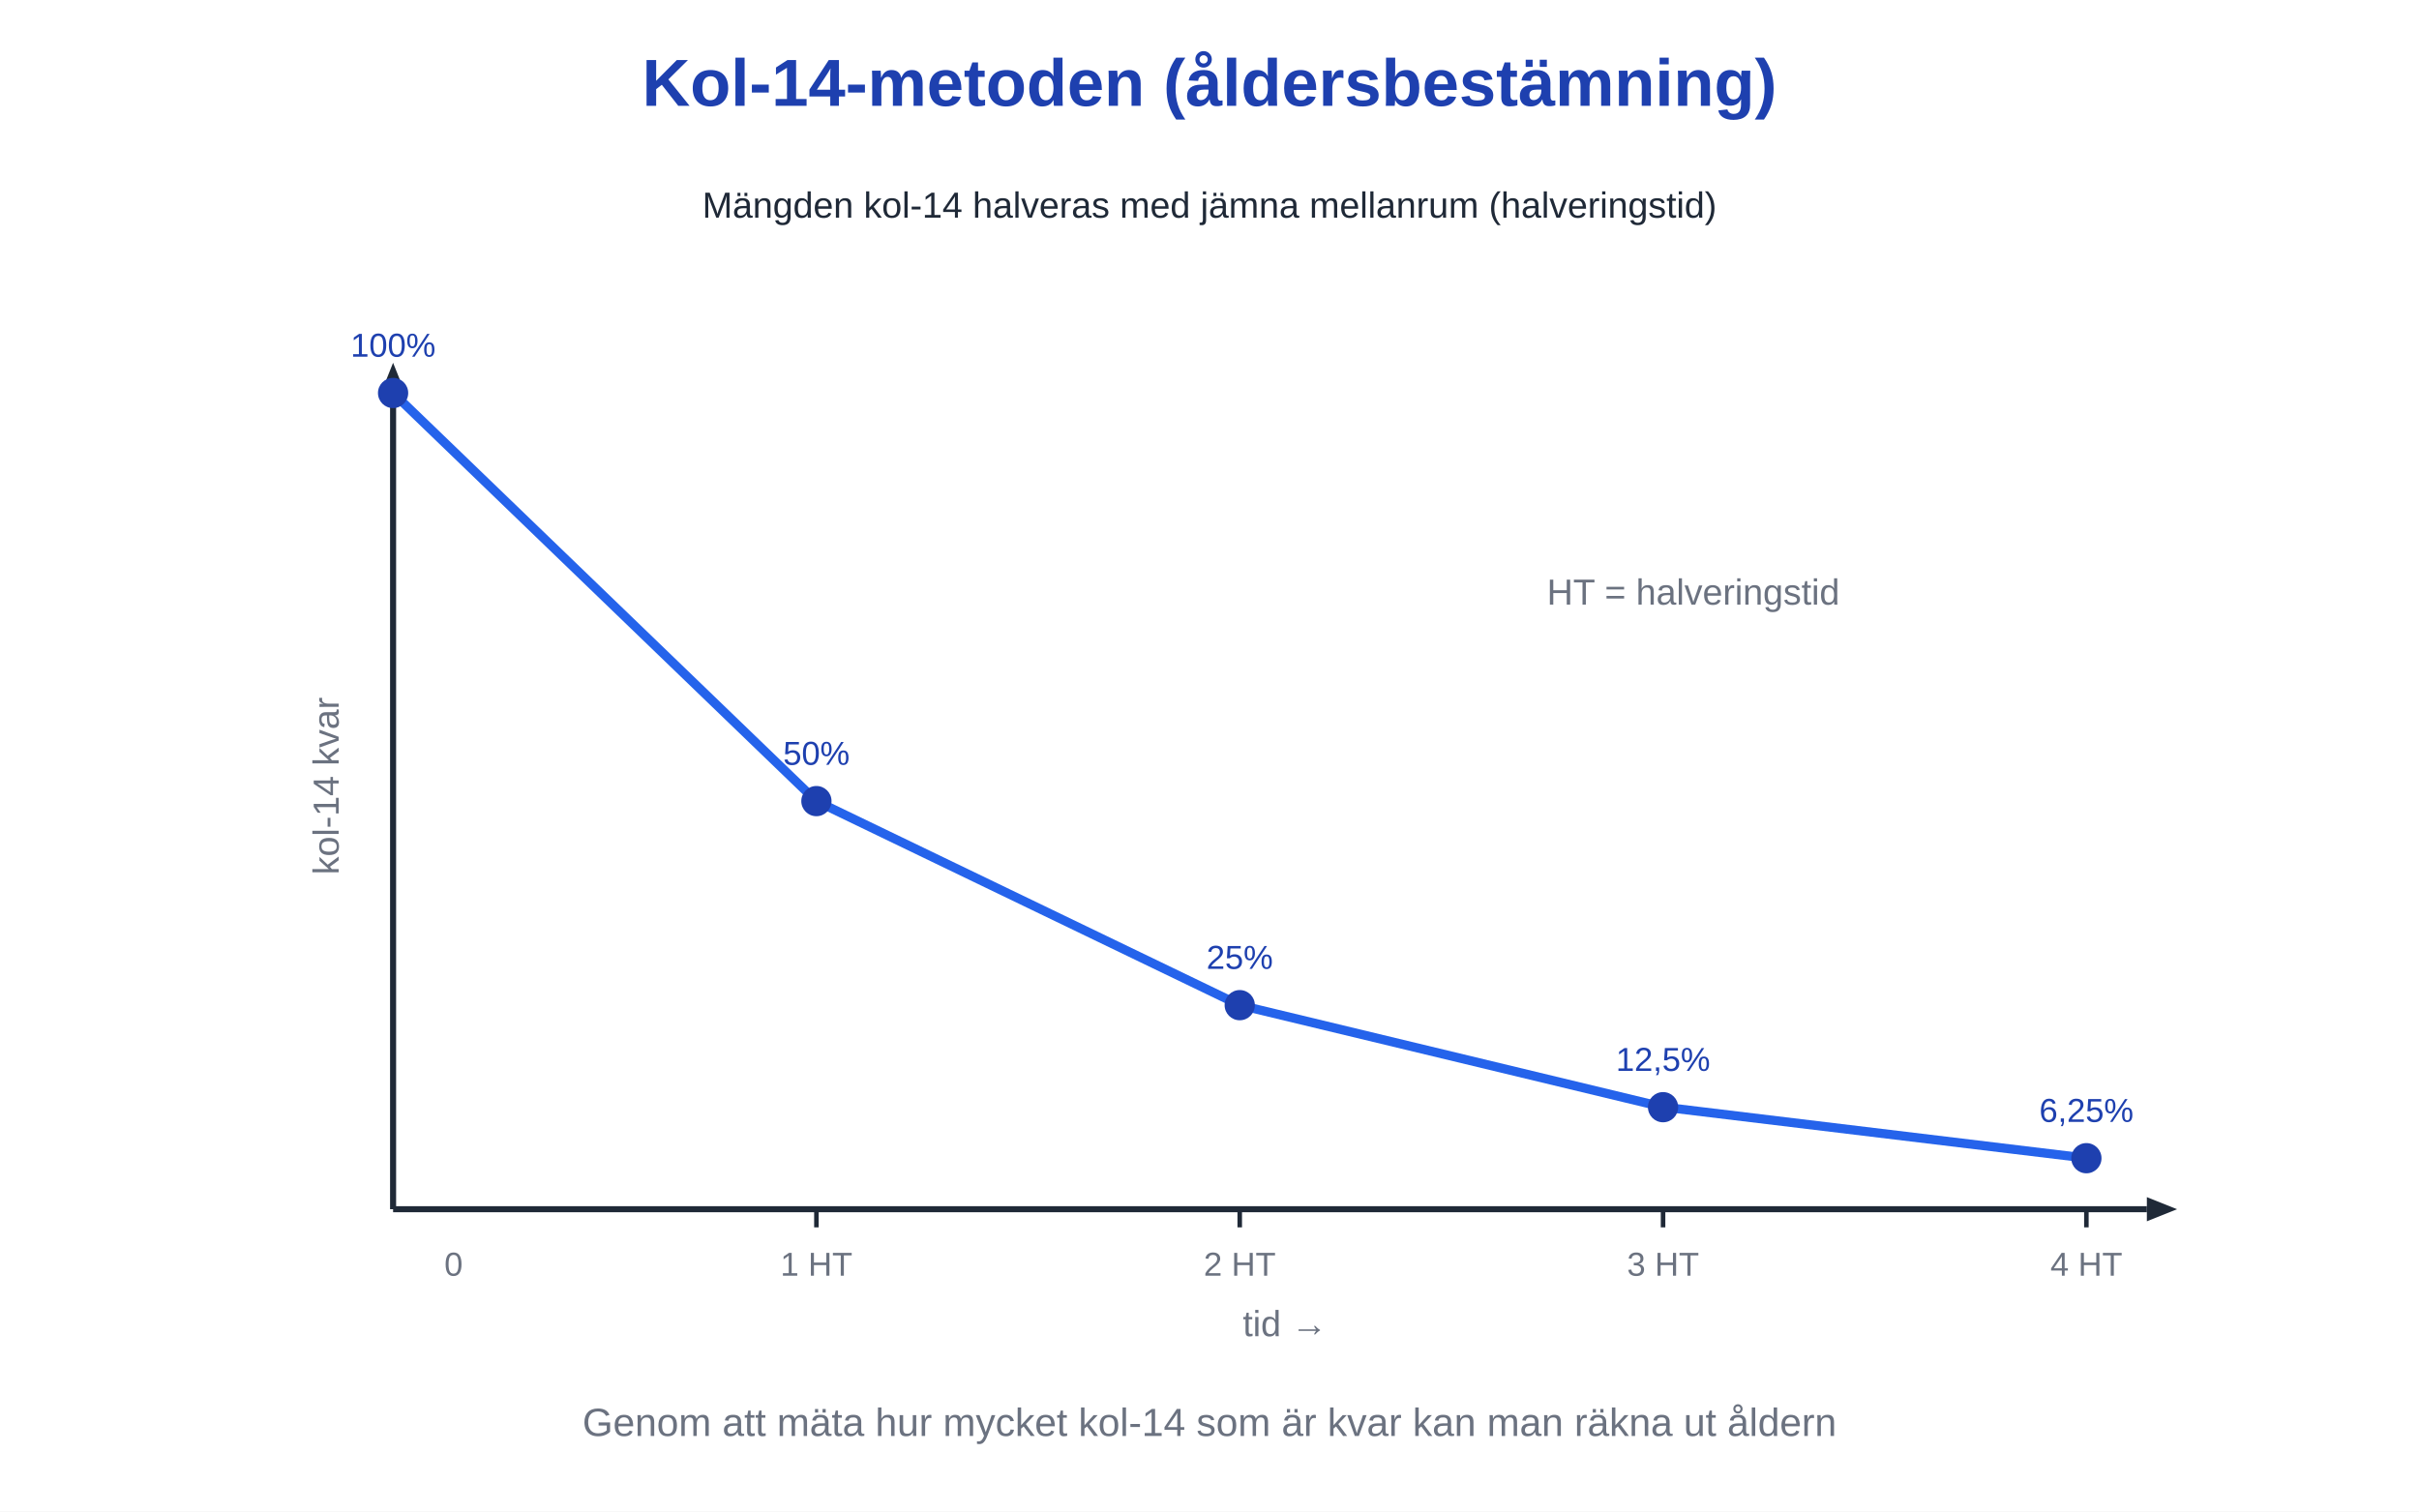
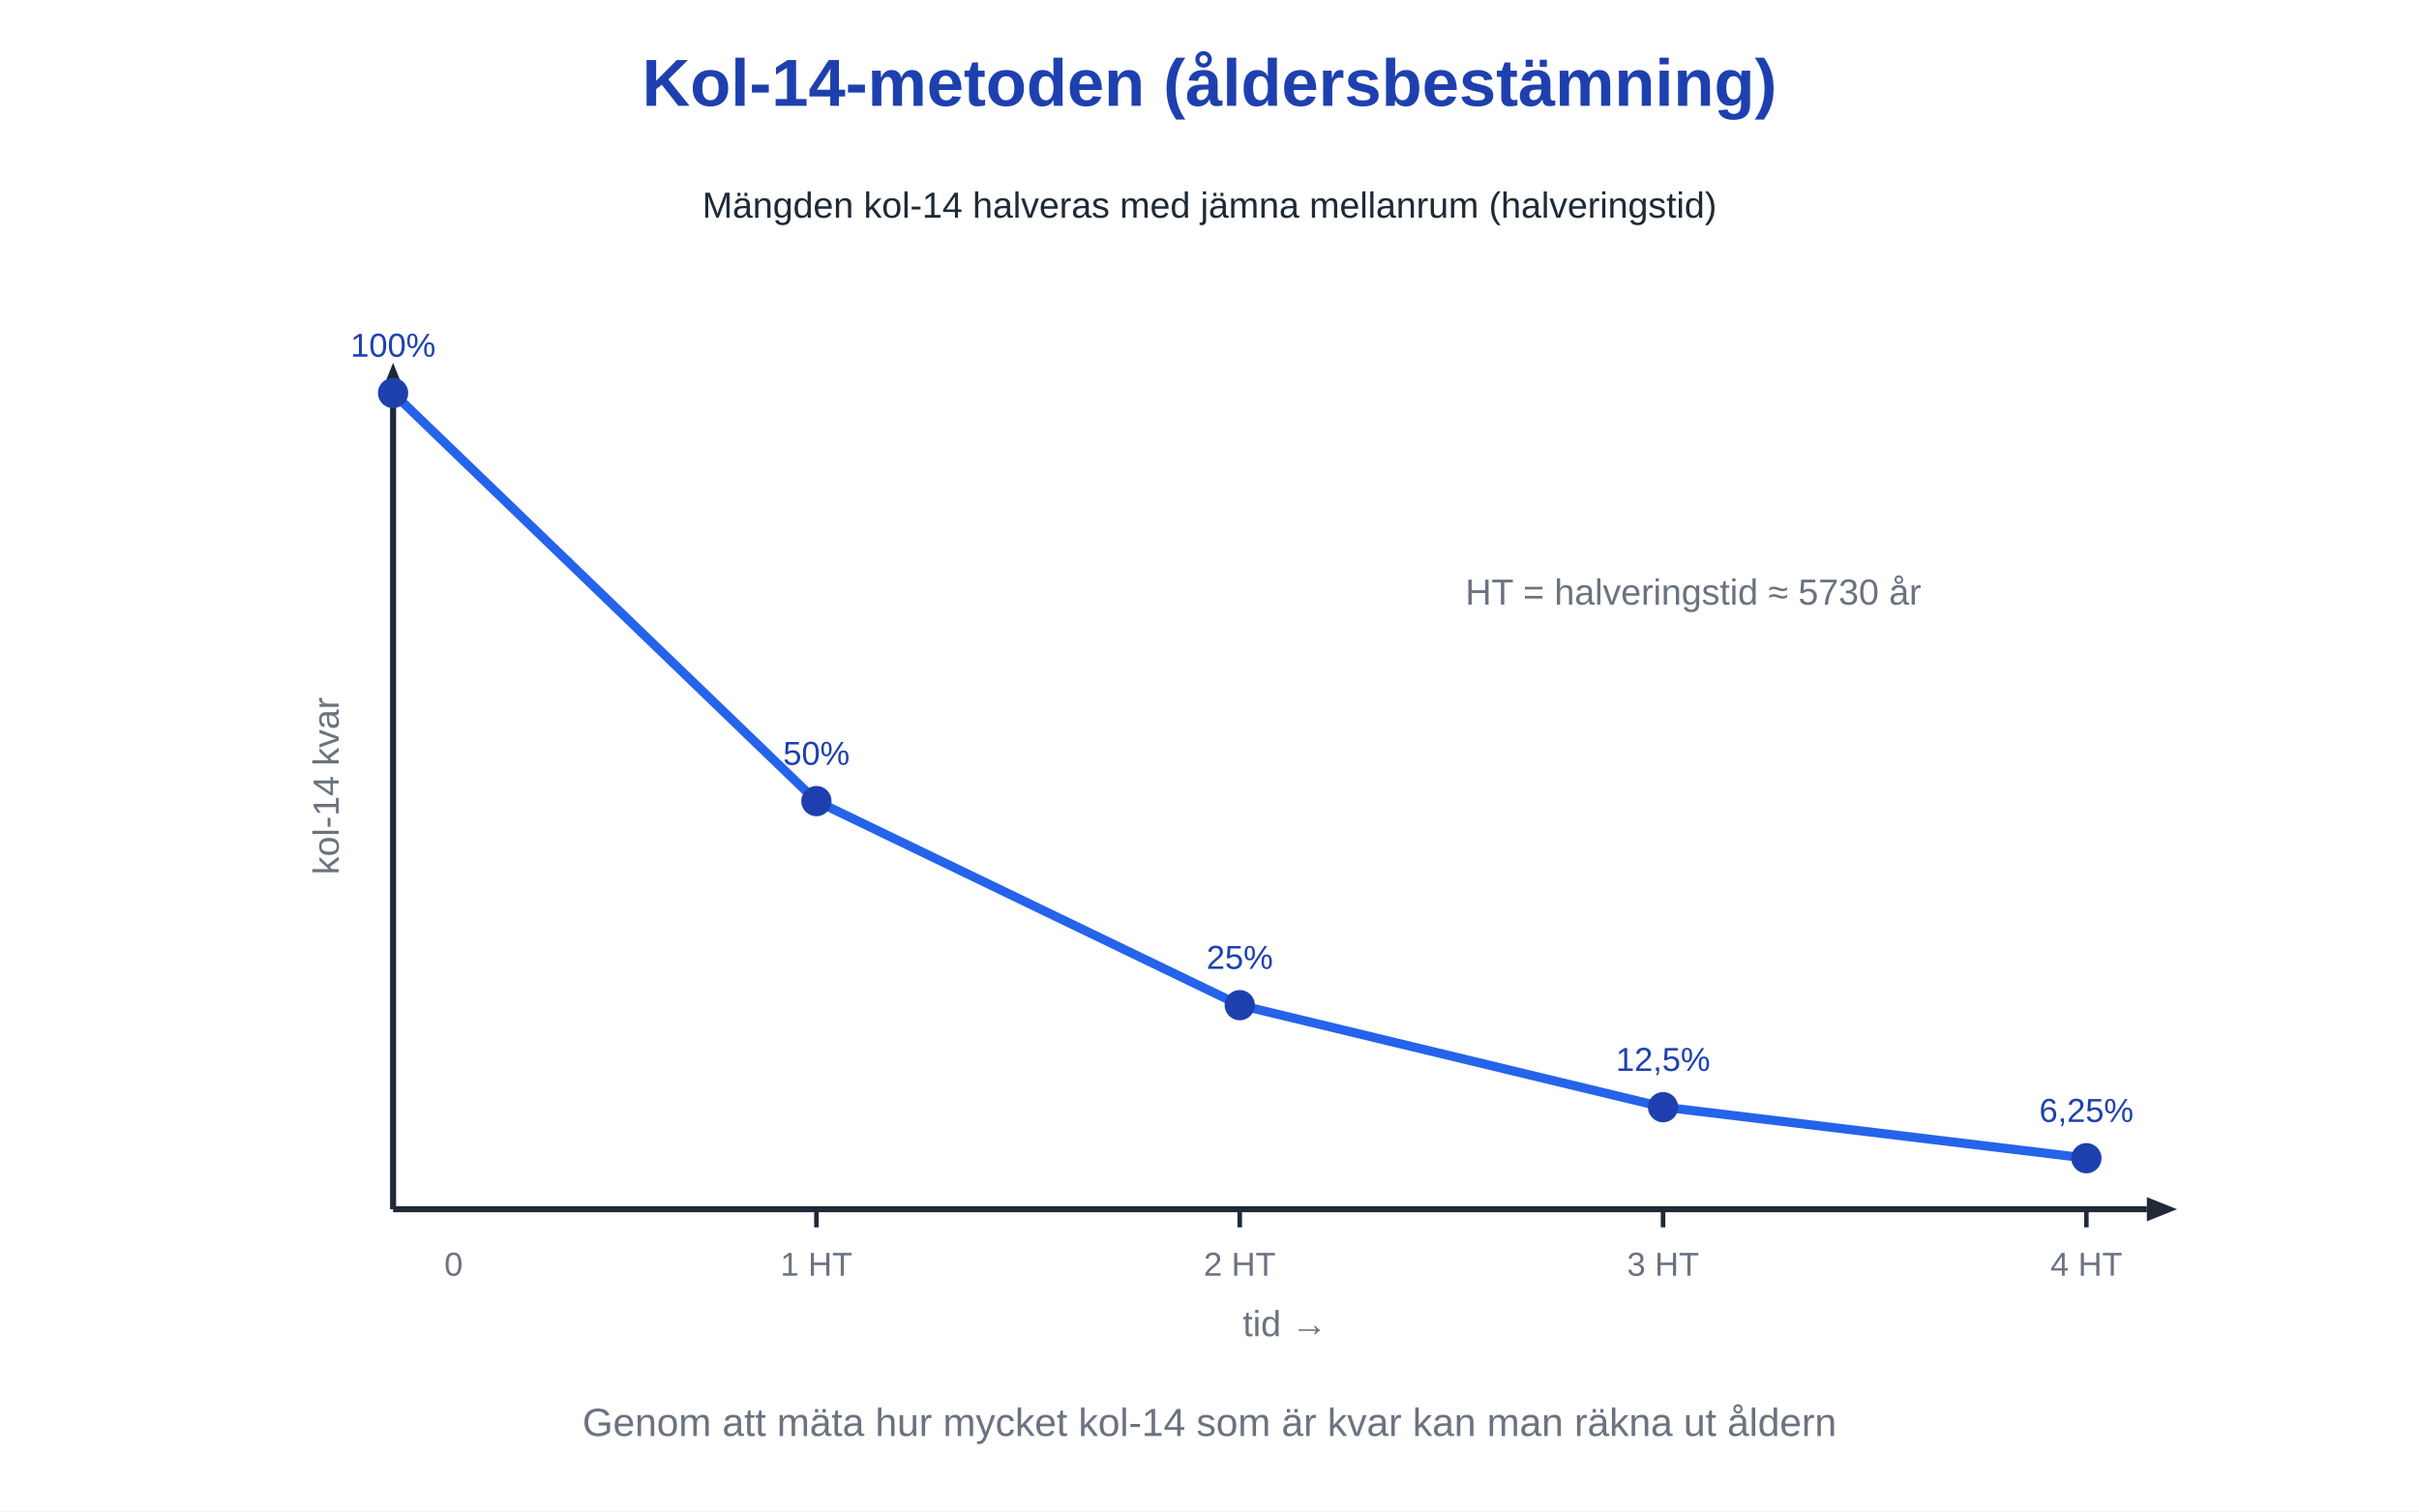
<svg xmlns="http://www.w3.org/2000/svg" viewBox="0 0 800 500" width="800" height="500">
  <rect width="800" height="500" fill="white" />
  <text x="400" y="35" font-family="Arial,sans-serif" font-size="22" fill="#1e40af" text-anchor="middle" font-weight="bold">Kol-14-metoden (åldersbestämning)</text>
  <text x="400" y="72" font-family="Arial,sans-serif" font-size="12" fill="#1f2937" text-anchor="middle">Mängden kol-14 halveras med jämna mellanrum (halveringstid)</text>
  <line x1="130.0" y1="400.0" x2="710.0" y2="400.0" stroke="#1f2937" stroke-width="2" />
  <polygon points="720.0,400.0 710.0,396.0 710.0,404.0" fill="#1f2937" />
  <line x1="130.0" y1="400.0" x2="130.0" y2="130.0" stroke="#1f2937" stroke-width="2" />
  <polygon points="130.0,120.0 126.0,130.0 134.0,130.0" fill="#1f2937" />
  <text x="425" y="442" font-family="Arial,sans-serif" font-size="12" fill="#6b7280" text-anchor="middle">tid →</text>
  <text x="112" y="260" font-family="Arial,sans-serif" font-size="12" fill="#6b7280" text-anchor="middle" transform="rotate(-90 112 260)">kol-14 kvar</text>
  <polyline points="130.0,130.0 270.0,265.0 410.0,332.5 550.0,366.2 690.0,383.1" fill="none" stroke="#2563eb" stroke-width="3" />
  <circle cx="130.0" cy="130.0" r="5" fill="#1e40af" />
  <text x="130.0" y="118.0" font-family="Arial,sans-serif" font-size="11" fill="#1e40af" text-anchor="middle">100%</text>
  <circle cx="270.0" cy="265.0" r="5" fill="#1e40af" />
  <text x="270.0" y="253.0" font-family="Arial,sans-serif" font-size="11" fill="#1e40af" text-anchor="middle">50%</text>
  <line x1="270.0" y1="400" x2="270.0" y2="406" stroke="#1f2937" stroke-width="1.5" />
  <text x="270.0" y="422" font-family="Arial,sans-serif" font-size="11" fill="#6b7280" text-anchor="middle">1 HT</text>
  <circle cx="410.0" cy="332.5" r="5" fill="#1e40af" />
  <text x="410.0" y="320.5" font-family="Arial,sans-serif" font-size="11" fill="#1e40af" text-anchor="middle">25%</text>
  <line x1="410.0" y1="400" x2="410.0" y2="406" stroke="#1f2937" stroke-width="1.5" />
  <text x="410.0" y="422" font-family="Arial,sans-serif" font-size="11" fill="#6b7280" text-anchor="middle">2 HT</text>
  <circle cx="550.0" cy="366.25" r="5" fill="#1e40af" />
  <text x="550.0" y="354.25" font-family="Arial,sans-serif" font-size="11" fill="#1e40af" text-anchor="middle">12,5%</text>
  <line x1="550.0" y1="400" x2="550.0" y2="406" stroke="#1f2937" stroke-width="1.5" />
  <text x="550.0" y="422" font-family="Arial,sans-serif" font-size="11" fill="#6b7280" text-anchor="middle">3 HT</text>
  <circle cx="690.0" cy="383.125" r="5" fill="#1e40af" />
  <text x="690.0" y="371.125" font-family="Arial,sans-serif" font-size="11" fill="#1e40af" text-anchor="middle">6,25%</text>
  <line x1="690.0" y1="400" x2="690.0" y2="406" stroke="#1f2937" stroke-width="1.5" />
  <text x="690.0" y="422" font-family="Arial,sans-serif" font-size="11" fill="#6b7280" text-anchor="middle">4 HT</text>
  <text x="150" y="422" font-family="Arial,sans-serif" font-size="11" fill="#6b7280" text-anchor="middle">0</text>
-   <text x="560" y="200" font-family="Arial,sans-serif" font-size="12" fill="#6b7280" text-anchor="middle">HT = halveringstid</text>
+   <text x="560" y="200" font-family="Arial,sans-serif" font-size="12" fill="#6b7280" text-anchor="middle">HT = halveringstid ≈ 5730 år</text>
  <text x="400" y="475" font-family="Arial,sans-serif" font-size="13" fill="#6b7280" text-anchor="middle">Genom att mäta hur mycket kol-14 som är kvar kan man räkna ut åldern</text>
</svg>
